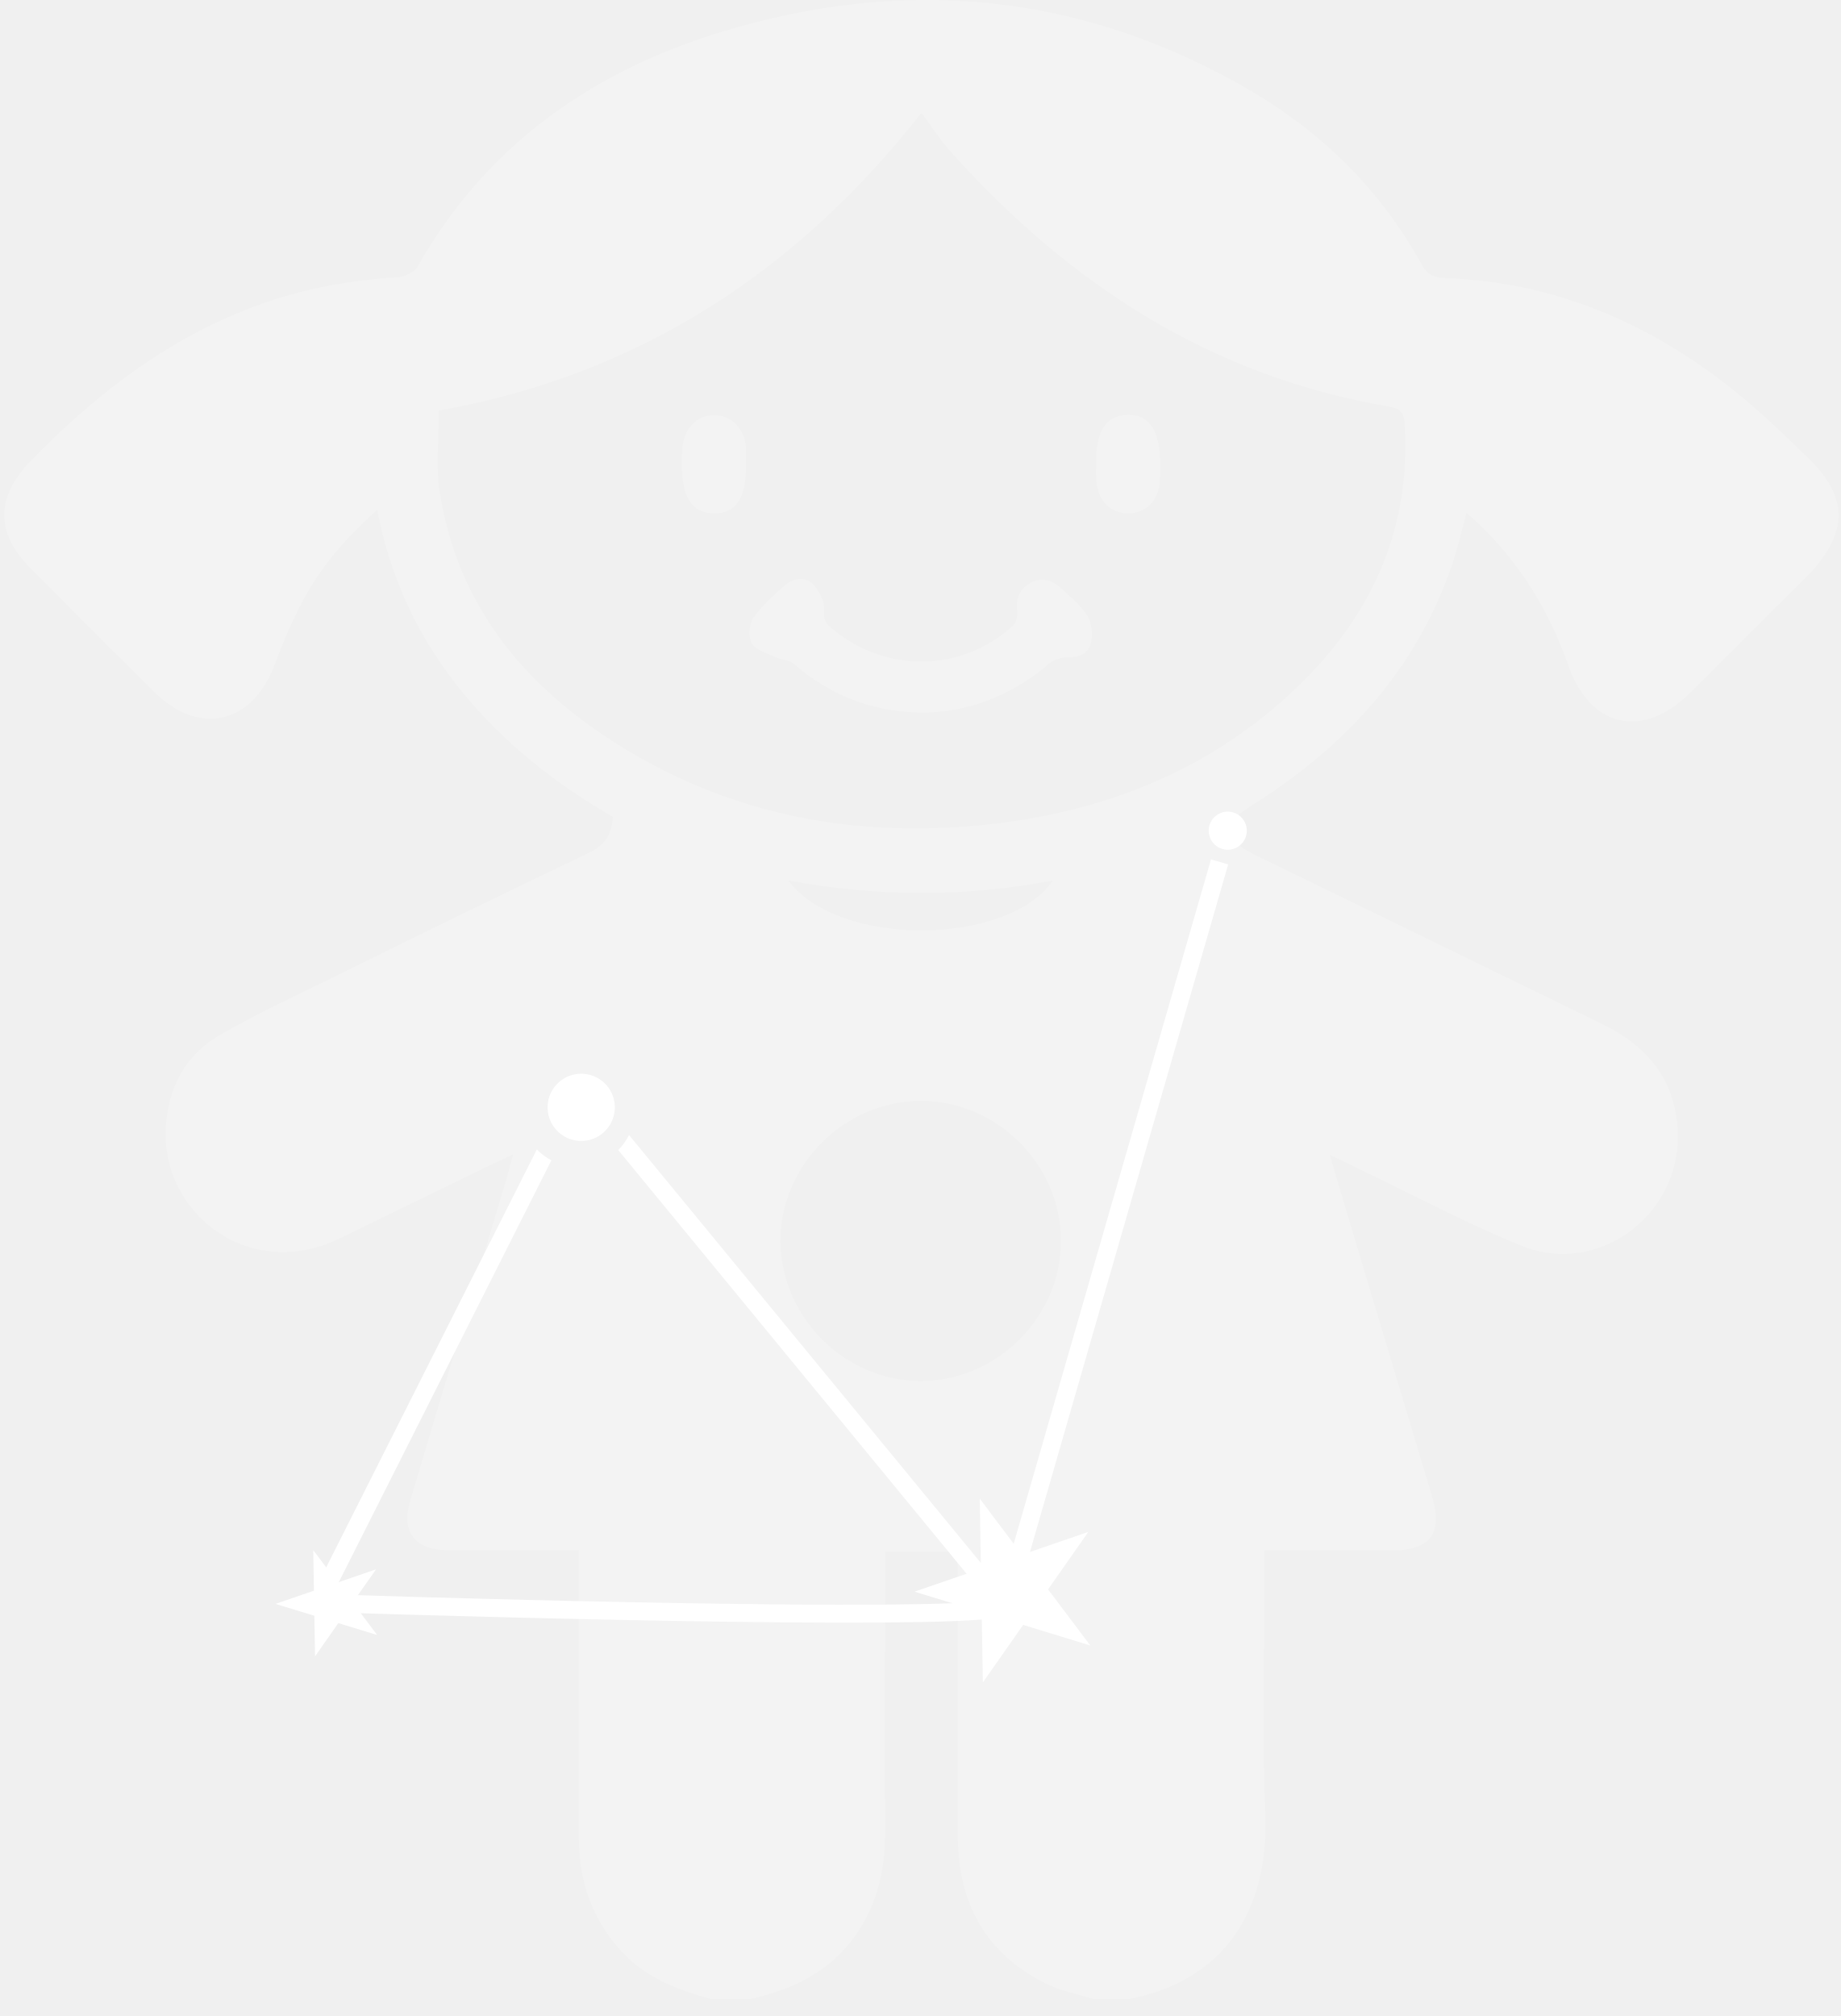
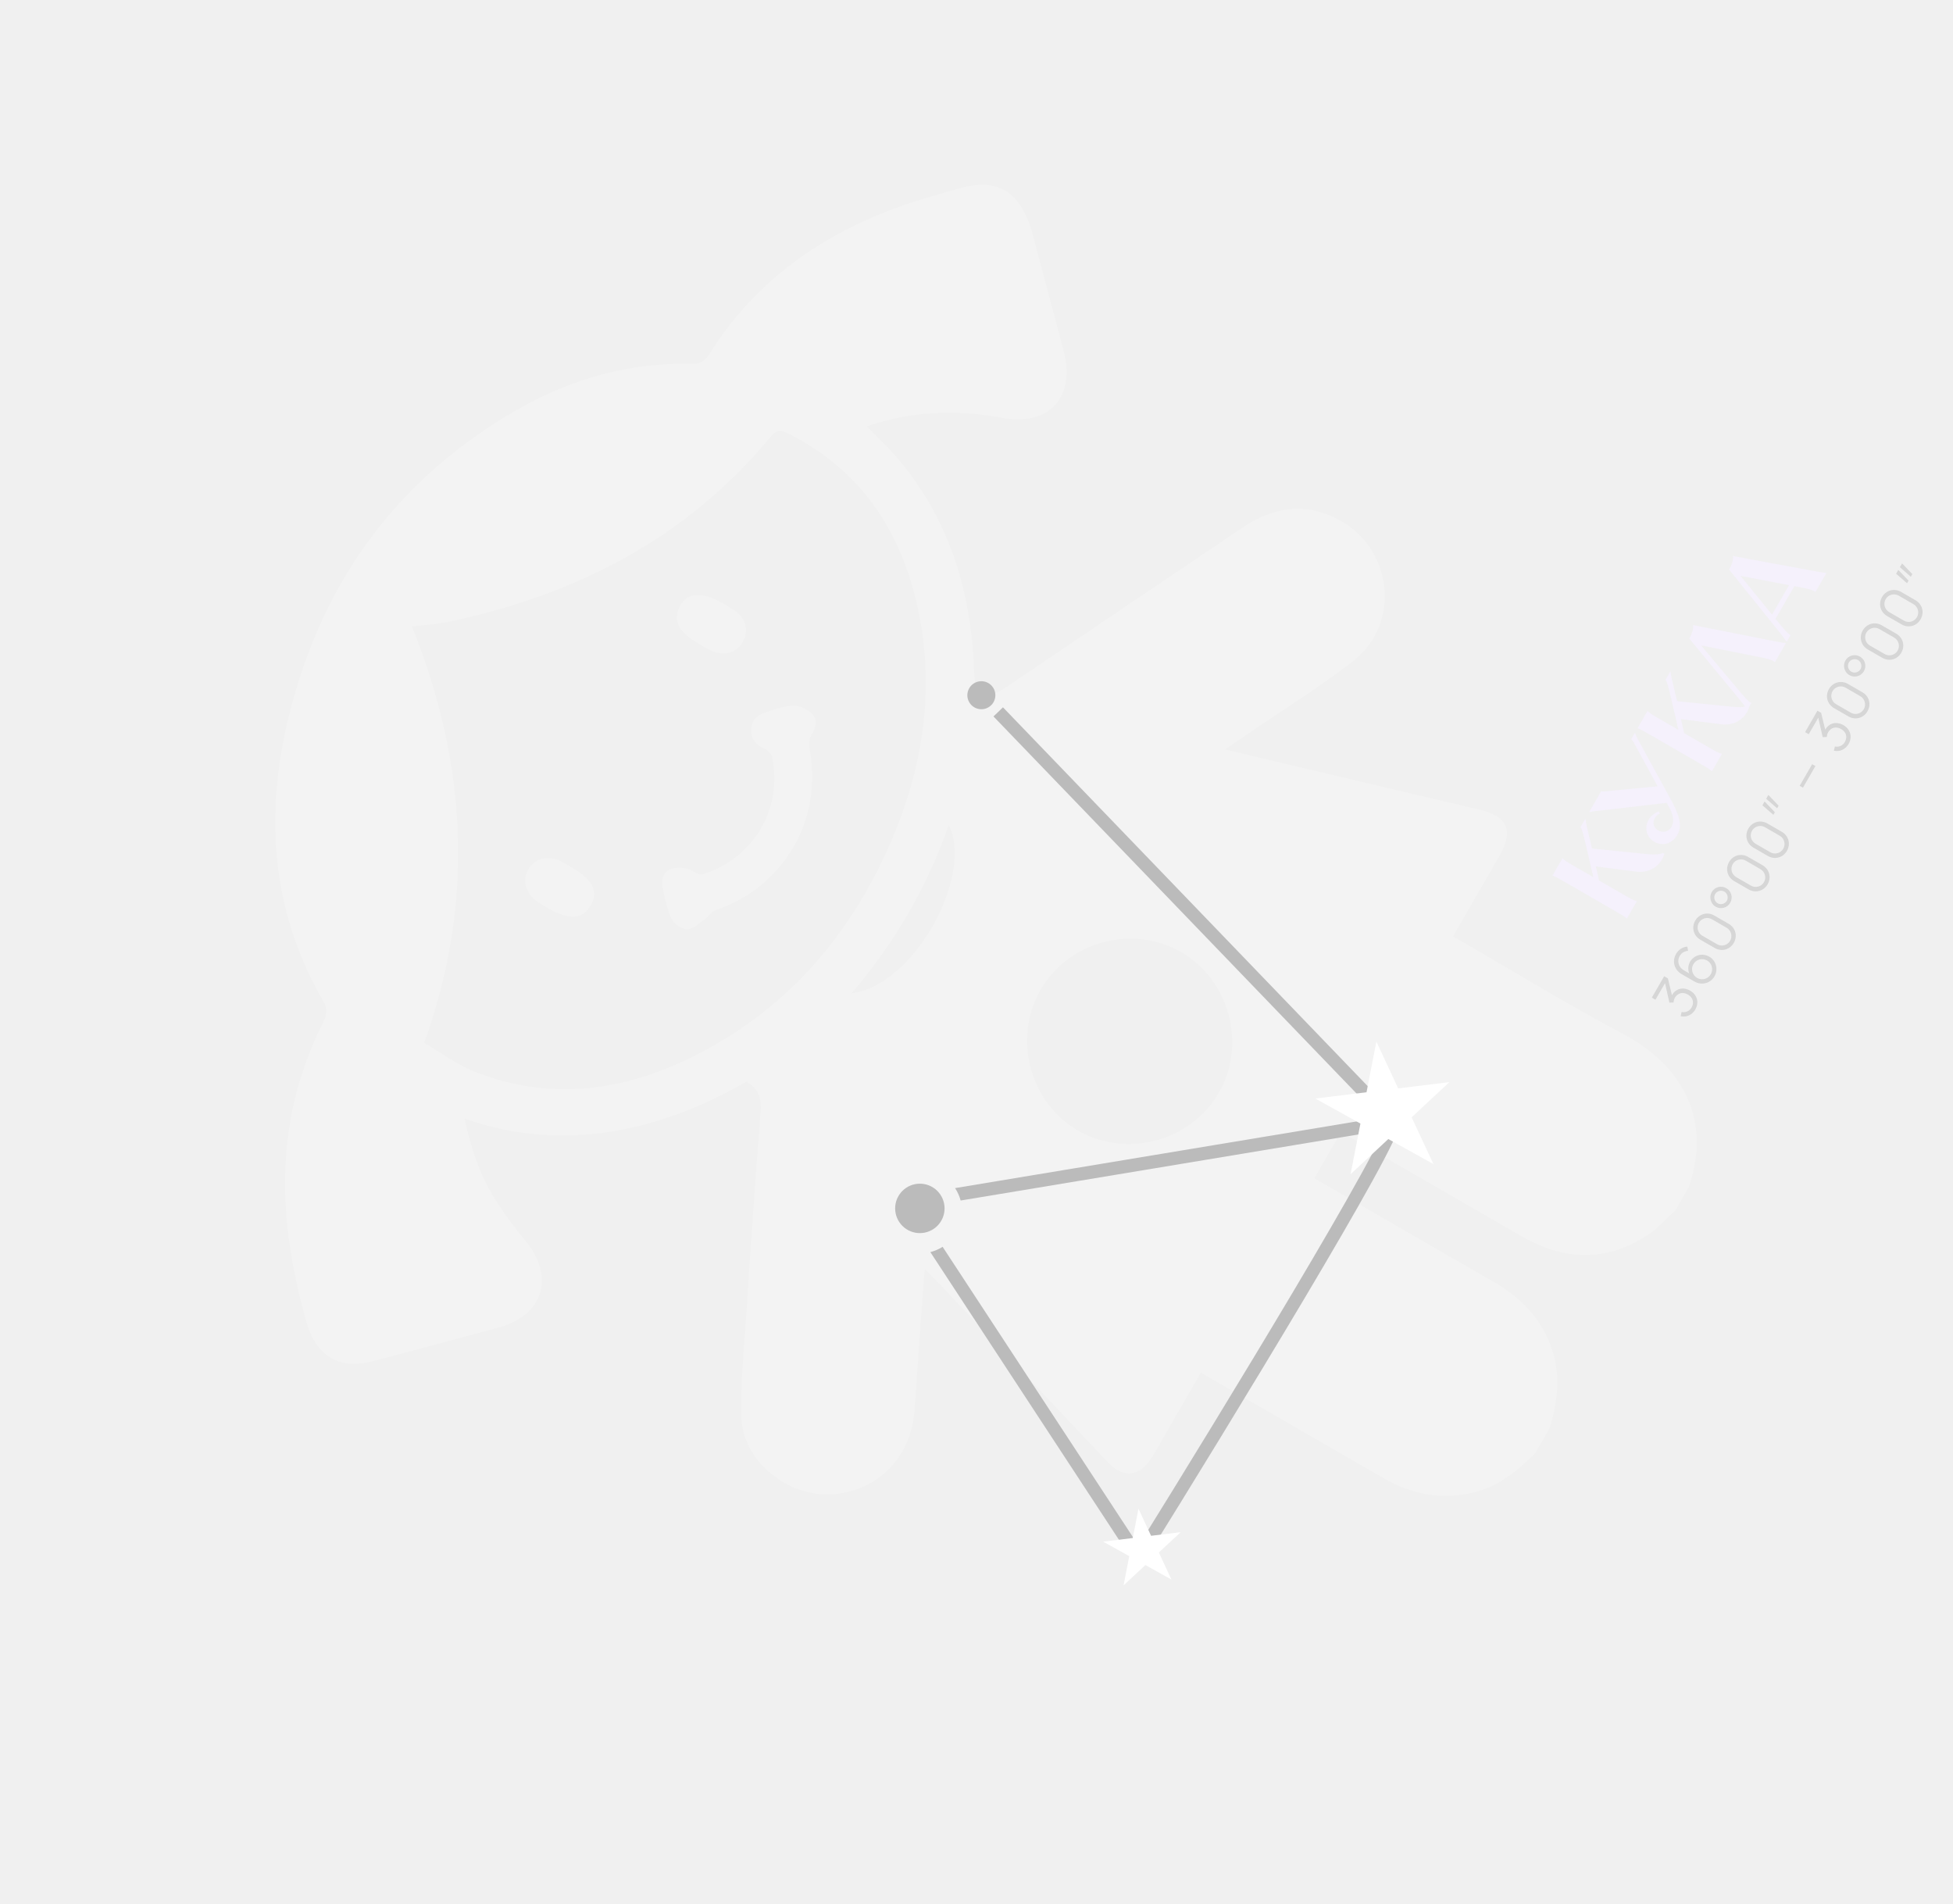
- <svg xmlns="http://www.w3.org/2000/svg" width="105" height="115" viewBox="0 0 105 115" fill="none">
+ <svg xmlns="http://www.w3.org/2000/svg" width="395" height="385" viewBox="0 0 395 385" fill="none">
+   <path opacity="0.8" d="M313.995 177.067L316.006 173.583L316.092 173.633C316.577 174.085 316.823 174.255 318.177 175.037L322.263 177.396L320.698 170.672C320.229 168.653 319.899 167.487 319.705 167.375L319.619 167.326L320.6 165.627L320.686 165.676C320.759 166.493 320.987 167.341 321.455 169.36L322 171.596L332.968 172.71C334.97 172.919 335.703 172.741 336.351 172.513L336.609 172.662C336.045 174.831 333.878 176.647 330.941 176.271L322.772 175.224L323.424 178.067L328.715 181.121C330.069 181.903 330.34 182.031 330.973 182.225L331.059 182.274L329.048 185.758L328.962 185.708C328.453 185.299 328.207 185.129 326.852 184.347L316.315 178.263C314.96 177.481 314.69 177.353 314.081 177.117L313.995 177.067ZM321.431 164.188L323.852 159.995L323.895 160.019C324.344 160.135 325.266 159.979 326.698 159.832L335.258 159.01L331.329 151.81C330.679 150.603 330.303 149.813 329.954 149.525L329.911 149.5L330.643 148.232L330.729 148.281C330.914 148.904 331.257 149.503 331.929 150.723L338.054 161.915C339.918 165.342 340.171 167.237 339.252 168.829C338.209 170.635 336.273 171.209 334.574 170.228C332.875 169.247 332.594 167.25 333.439 165.787C333.861 165.056 334.587 164.444 335.476 164.096L335.708 164.489C335.227 164.727 334.905 165.086 334.694 165.451C334.085 166.505 334.561 167.468 335.357 167.927C336.196 168.412 337.413 168.34 338.083 167.179C338.518 166.426 338.607 165.13 337.644 163.37L337.082 162.357L324.355 163.841C322.91 164.01 322.174 164.043 321.517 164.238L321.431 164.188ZM331.199 147.269L333.21 143.785L333.296 143.835C333.781 144.287 334.026 144.457 335.381 145.24L339.467 147.598L337.902 140.874C337.433 138.855 337.103 137.689 336.909 137.577L336.823 137.528L337.804 135.829L337.89 135.878C337.963 136.695 338.191 137.543 338.659 139.562L339.203 141.798L350.172 142.912C352.173 143.121 352.907 142.943 353.555 142.715L353.813 142.864C353.249 145.033 351.082 146.849 348.145 146.473L339.976 145.426L340.628 148.269L345.918 151.323C347.273 152.105 347.544 152.233 348.177 152.427L348.263 152.476L346.252 155.96L346.166 155.91C345.656 155.502 345.411 155.331 344.056 154.549L333.519 148.465C332.164 147.683 331.894 147.556 331.285 147.319L331.199 147.269ZM361.199 130.071L358.977 133.92L358.891 133.87C358.762 133.796 358.649 133.444 356.495 133.003L344.051 130.521L352.274 140.315C353.686 141.991 354.007 142.032 354.136 142.106L354.222 142.156L353.439 143.511L353.353 143.461C353.262 143.322 353.103 143.001 351.703 141.304L341.664 129.143C342.111 128.369 342.569 127.228 342.44 126.408L358.469 129.584C360.623 130.025 360.947 130.011 361.113 130.021L361.199 130.071ZM349.723 115.185C350.17 114.411 350.627 113.27 350.499 112.45L366.64 115.433C368.785 115.839 369.13 115.838 369.296 115.848L369.382 115.898L367.172 119.725L367.086 119.676C366.957 119.601 366.798 119.28 364.653 118.873L362.927 118.536L359.103 125.159L360.233 126.529C361.621 128.248 361.941 128.289 362.07 128.363L362.156 128.413L361.374 129.768L361.288 129.718C361.196 129.579 361.037 129.258 359.65 127.54L349.723 115.185ZM358.398 124.294L361.838 118.337L352.027 116.458L358.398 124.294Z" fill="#F6F1FF" />
+   <path opacity="0.5" d="M337.328 197.854L338.156 201.256C338.931 199.889 340.439 199.533 341.837 200.34C343.276 201.171 343.687 202.752 342.892 204.129C342.25 205.241 341.11 205.775 339.914 205.507L340.116 204.653C341.003 204.833 341.75 204.44 342.148 203.713C342.703 202.704 342.384 201.709 341.381 201.13C340.363 200.542 339.312 200.801 338.754 201.768C338.598 202.038 338.498 202.403 338.476 202.73L337.646 202.763L336.756 198.82L334.821 202.172L334.089 201.749L336.585 197.425L337.328 197.854ZM341.818 194.506C342.619 193.118 344.331 192.673 345.718 193.474C347.1 194.272 347.555 196.065 346.754 197.453C345.941 198.861 344.17 199.335 342.71 198.492L340.117 196.995C338.615 196.128 338.142 194.379 338.997 192.898C339.489 192.046 340.325 191.51 341.266 191.43L341.41 192.296C340.733 192.328 340.082 192.7 339.725 193.318C339.116 194.373 339.53 195.624 340.497 196.182L341.645 196.845C341.365 196.094 341.398 195.233 341.818 194.506ZM346.01 197.024C346.574 196.047 346.251 194.807 345.274 194.243C344.297 193.679 343.054 194.008 342.49 194.984C341.926 195.961 342.263 197.202 343.24 197.766C344.207 198.324 345.446 198 346.01 197.024ZM350.663 190.681C349.862 192.068 348.198 192.514 346.811 191.713L343.901 190.033C342.514 189.232 342.068 187.568 342.869 186.181C343.67 184.793 345.334 184.348 346.721 185.149L349.631 186.829C351.018 187.63 351.464 189.293 350.663 190.681ZM349.925 190.255C350.456 189.335 350.14 188.155 349.22 187.624L346.238 185.902C345.313 185.368 344.133 185.684 343.602 186.604C343.071 187.524 343.387 188.704 344.312 189.238L347.294 190.96C348.214 191.491 349.394 191.174 349.925 190.255ZM349.942 182.569C349.348 183.598 348.031 183.96 346.992 183.36C345.973 182.772 345.625 181.407 346.201 180.409C346.795 179.381 348.112 179.019 349.152 179.619C350.191 180.219 350.536 181.541 349.942 182.569ZM349.251 182.17C349.62 181.531 349.392 180.679 348.753 180.31C348.114 179.941 347.261 180.169 346.892 180.808C346.523 181.448 346.752 182.3 347.391 182.669C348.03 183.038 348.882 182.81 349.251 182.17ZM357.507 178.828C356.706 180.215 355.042 180.661 353.654 179.86L350.744 178.18C349.357 177.379 348.911 175.715 349.712 174.328C350.513 172.94 352.177 172.495 353.564 173.296L356.474 174.976C357.862 175.777 358.308 177.44 357.507 178.828ZM356.769 178.402C357.3 177.482 356.983 176.302 356.064 175.771L353.081 174.049C352.156 173.515 350.976 173.831 350.445 174.751C349.914 175.671 350.23 176.851 351.155 177.385L354.138 179.107C355.057 179.638 356.238 179.322 356.769 178.402ZM361.409 172.069C360.608 173.457 358.944 173.902 357.556 173.101L354.647 171.421C353.259 170.62 352.813 168.957 353.614 167.569C354.415 166.182 356.079 165.736 357.467 166.537L360.376 168.217C361.764 169.018 362.21 170.682 361.409 172.069ZM360.671 171.643C361.202 170.723 360.886 169.543 359.966 169.012L356.983 167.29C356.058 166.756 354.878 167.072 354.347 167.992C353.816 168.912 354.132 170.092 355.057 170.626L358.04 172.348C358.96 172.879 360.14 172.563 360.671 171.643ZM358.668 164.78L356.453 162.857L356.897 162.088L358.971 164.255L358.668 164.78ZM359.43 163.46L357.215 161.537L357.659 160.768L359.733 162.935L359.43 163.46ZM367.172 154.922L364.652 159.287L363.997 158.909L366.517 154.544L367.172 154.922ZM368.327 144.161L369.155 147.563C369.931 146.196 371.439 145.84 372.837 146.647C374.276 147.478 374.687 149.059 373.892 150.436C373.25 151.548 372.11 152.082 370.914 151.814L371.115 150.96C372.003 151.14 372.749 150.747 373.148 150.021C373.703 149.011 373.384 148.016 372.381 147.437C371.362 146.849 370.312 147.108 369.754 148.075C369.598 148.345 369.498 148.71 369.476 149.037L368.646 149.07L367.756 145.127L365.821 148.479L365.088 148.056L367.584 143.732L368.327 144.161ZM377.702 143.848C376.901 145.235 375.237 145.681 373.85 144.88L370.94 143.2C369.553 142.399 369.107 140.735 369.908 139.348C370.709 137.961 372.373 137.515 373.76 138.316L376.67 139.996C378.057 140.797 378.503 142.461 377.702 143.848ZM376.964 143.422C377.495 142.502 377.179 141.322 376.259 140.791L373.277 139.069C372.352 138.535 371.172 138.851 370.641 139.771C370.11 140.691 370.426 141.871 371.351 142.405L374.333 144.127C375.253 144.658 376.433 144.342 376.964 143.422ZM376.981 135.737C376.387 136.765 375.07 137.127 374.031 136.527C373.012 135.939 372.664 134.574 373.24 133.577C373.834 132.548 375.151 132.186 376.191 132.786C377.23 133.386 377.575 134.708 376.981 135.737ZM376.29 135.338C376.659 134.698 376.431 133.846 375.792 133.477C375.152 133.108 374.3 133.336 373.931 133.976C373.562 134.615 373.79 135.467 374.43 135.836C375.069 136.205 375.921 135.977 376.29 135.338ZM384.545 131.995C383.744 133.382 382.081 133.828 380.693 133.027L377.783 131.347C376.396 130.546 375.95 128.882 376.751 127.495C377.552 126.108 379.216 125.662 380.603 126.463L383.513 128.143C384.901 128.944 385.346 130.608 384.545 131.995ZM383.808 131.569C384.339 130.649 384.022 129.469 383.103 128.938L380.12 127.216C379.195 126.682 378.015 126.998 377.484 127.918C376.953 128.838 377.269 130.018 378.194 130.552L381.177 132.274C382.096 132.805 383.277 132.489 383.808 131.569ZM388.448 125.236C387.647 126.624 385.983 127.07 384.595 126.269L381.685 124.589C380.298 123.788 379.852 122.124 380.653 120.736C381.454 119.349 383.118 118.903 384.505 119.704L387.415 121.384C388.803 122.185 389.249 123.849 388.448 125.236ZM387.71 124.81C388.241 123.891 387.924 122.71 387.005 122.179L384.022 120.457C383.097 119.923 381.917 120.24 381.386 121.159C380.855 122.079 381.171 123.259 382.096 123.793L385.079 125.515C385.998 126.046 387.179 125.73 387.71 124.81ZM385.707 117.947L383.492 116.024L383.936 115.255L386.01 117.423L385.707 117.947ZM386.469 116.628L384.254 114.704L384.698 113.935L386.772 116.103L386.469 116.628Z" fill="#BBBBBB" />
  <g opacity="0.2">
-     <path d="M103.198 26.183C101.816 24.845 100.434 23.486 98.919 22.282C94.105 18.427 88.667 16.087 82.449 15.864C81.78 15.842 81.379 15.641 81.067 15.039C78.772 10.872 75.496 7.64 71.44 5.233C61.79 -0.45 51.538 -1.408 40.93 1.89C33.62 4.164 27.669 8.398 23.814 15.218C23.636 15.53 23.078 15.797 22.677 15.819C19.646 15.998 16.727 16.577 13.919 17.714C9.172 19.608 5.272 22.684 1.75 26.294C-0.233 28.344 -0.278 30.395 1.728 32.4C4.068 34.763 6.431 37.125 8.815 39.487C11.334 41.983 14.364 41.315 15.635 37.994C16.103 36.746 16.615 35.52 17.239 34.339C18.265 32.356 19.713 30.707 21.518 29.08C22.276 33.047 23.903 36.434 26.31 39.398C28.739 42.407 31.725 44.725 34.957 46.597C34.912 47.756 34.355 48.291 33.464 48.714C28.65 51.009 23.858 53.349 19.089 55.712C16.905 56.782 14.676 57.807 12.559 59.032C10.598 60.147 9.595 62.019 9.461 64.27C9.149 69.173 14.186 73.162 19.379 70.644C21.942 69.396 24.505 68.148 27.068 66.9C27.736 66.565 28.427 66.253 29.274 65.852C29.096 66.454 29.006 66.833 28.895 67.234C27.068 73.363 25.218 79.491 23.39 85.642C22.878 87.358 23.658 88.383 25.441 88.428C26.51 88.45 27.58 88.428 28.672 88.428H33.018V89.81C33.018 94.824 33.018 99.816 33.018 104.831C33.018 107.349 33.798 109.555 35.536 111.405C36.918 112.854 38.701 113.522 40.573 114.035H42.802C44.852 113.567 46.724 112.787 48.173 111.182C49.867 109.288 50.49 107.037 50.49 104.541C50.468 99.66 50.49 94.757 50.49 89.877V88.517H54.591C54.613 88.896 54.636 89.297 54.636 89.676C54.636 94.668 54.636 99.683 54.636 104.675C54.636 108.463 56.151 111.405 59.65 113.144C60.497 113.567 61.455 113.745 62.369 114.035H64.375C69.835 113.01 72.376 108.954 72.175 103.583C71.997 98.947 72.13 94.312 72.13 89.676V88.45C74.626 88.45 76.967 88.45 79.307 88.45C81.602 88.45 82.338 87.492 81.669 85.286C80.243 80.539 78.816 75.792 77.39 71.045C76.9 69.396 76.409 67.746 75.852 65.874C76.454 66.164 76.855 66.342 77.234 66.543C80.443 68.058 83.586 69.775 86.862 71.089C91.141 72.783 95.776 69.373 95.709 64.76C95.665 61.751 94.082 59.723 91.43 58.431C84.878 55.244 78.326 52.035 71.752 48.848C70.949 48.447 70.102 48.023 70.236 47.087C70.303 46.619 71.061 46.173 71.573 45.839C76.766 42.541 80.733 38.239 82.783 32.356C83.118 31.375 83.363 30.35 83.653 29.258C83.92 29.481 84.054 29.592 84.187 29.726C86.639 32.022 88.355 34.785 89.469 37.972C90.717 41.538 93.748 42.184 96.422 39.51C98.673 37.259 100.947 35.008 103.198 32.757C105.426 30.372 105.448 28.367 103.198 26.183ZM52.496 62.799C56.842 62.777 60.519 66.409 60.519 70.777C60.542 75.123 56.842 78.8 52.496 78.778C48.173 78.756 44.585 75.168 44.518 70.844C44.495 66.498 48.128 62.821 52.496 62.799ZM44.964 50.229C50.089 51.165 54.992 51.188 60.051 50.229C57.6 53.907 47.905 54.13 44.964 50.229ZM73.423 39.733C68.632 44.078 62.859 46.307 56.463 47.02C48.953 47.845 41.843 46.575 35.358 42.541C29.942 39.175 26.109 34.584 25.084 28.077C24.839 26.561 25.04 25.001 25.04 23.419C36.406 21.391 45.431 15.53 52.563 6.437C53.142 7.217 53.655 8.019 54.301 8.732C61.054 16.243 69.122 21.48 79.262 23.196C79.908 23.308 80.087 23.575 80.131 24.199C80.51 30.506 77.992 35.587 73.423 39.733Z" fill="white" />
-     <path d="M52.407 40.646C49.688 40.579 47.325 39.643 45.275 37.861C45.008 37.638 44.562 37.638 44.227 37.482C43.76 37.259 43.136 37.103 42.89 36.702C42.667 36.345 42.734 35.609 42.957 35.275C43.447 34.562 44.116 33.96 44.785 33.381C45.275 32.958 45.944 32.868 46.389 33.336C46.746 33.715 47.058 34.339 47.013 34.83C46.969 35.342 47.102 35.565 47.437 35.832C50.49 38.418 54.836 38.373 57.778 35.699C57.956 35.543 58.045 35.164 58.023 34.919C57.934 34.25 58.09 33.693 58.669 33.314C59.293 32.913 59.917 33.024 60.452 33.492C61.009 34.005 61.633 34.495 62.034 35.142C62.302 35.565 62.346 36.256 62.213 36.746C62.034 37.348 61.432 37.526 60.786 37.504C60.474 37.504 60.073 37.66 59.806 37.883C57.733 39.688 55.036 40.713 52.407 40.646Z" fill="white" />
-     <path d="M42.556 26.561C42.556 28.433 41.977 29.302 40.729 29.28C39.481 29.28 38.901 28.388 38.901 26.539C38.901 26.204 38.901 25.87 38.924 25.536C39.035 24.422 39.77 23.664 40.751 23.686C41.732 23.686 42.489 24.466 42.556 25.558C42.556 25.892 42.556 26.227 42.556 26.561Z" fill="white" />
-     <path d="M62.525 26.473C62.503 24.578 63.082 23.709 64.308 23.665C65.556 23.62 66.18 24.556 66.18 26.495C66.18 26.829 66.18 27.164 66.158 27.498C66.069 28.568 65.378 29.259 64.397 29.281C63.372 29.303 62.636 28.59 62.547 27.476C62.503 27.141 62.525 26.807 62.525 26.473Z" fill="white" />
+     <path d="M193.841 38.145C189.023 39.521 184.156 40.868 179.466 42.72C164.495 48.559 152.131 57.781 143.527 71.521C142.606 73 141.631 73.644 139.867 73.564C127.472 73.315 115.913 76.497 105.198 82.514C79.803 96.885 64.285 118.768 57.908 147.002C53.514 166.458 55.317 185.401 65.682 202.985C66.154 203.794 66.031 205.399 65.559 206.334C62.013 213.405 59.517 220.747 58.423 228.564C56.514 241.743 58.372 254.55 61.932 267.199C63.974 274.346 68.543 277.118 75.681 275.205C84.06 273.002 92.468 270.749 100.905 268.446C109.818 266.015 112.258 258.305 106.42 251.113C104.214 248.431 102.116 245.677 100.264 242.731C97.124 237.833 95.29 232.416 93.97 226.223C103.909 229.682 113.672 230.424 123.496 228.854C133.449 227.292 142.569 223.573 151.003 218.72C153.56 220.331 154.041 222.285 153.836 224.848C152.744 238.7 151.782 252.561 150.899 266.4C150.468 272.722 149.878 279.086 149.885 285.46C149.845 291.337 152.762 296.039 157.667 299.273C168.324 306.364 183.887 300.196 184.969 285.198C185.492 277.789 186.015 270.381 186.537 262.972C186.654 261.027 186.85 259.062 187.048 256.629C188.174 257.815 188.913 258.51 189.673 259.284C201.121 271.391 212.54 283.549 224.039 295.686C227.243 299.078 230.572 298.654 232.996 294.689C234.44 292.304 235.783 289.861 237.206 287.397L242.867 277.591L245.985 279.391C257.3 285.924 268.564 292.427 279.879 298.96C285.561 302.241 291.556 303.355 297.994 301.842C303.063 300.612 306.894 297.46 310.49 293.903L313.393 288.874C315.008 283.638 315.687 278.398 313.953 273.039C311.885 266.749 307.619 262.409 301.987 259.157C290.945 252.849 279.911 246.411 268.898 240.053L265.83 238.282L271.173 229.029C272.057 229.472 272.991 229.945 273.846 230.438C285.11 236.942 296.425 243.474 307.689 249.978C316.238 254.913 324.85 255.326 333.331 249.696C335.39 248.336 337.04 246.406 338.884 244.722L341.497 240.196C346.297 226.54 340.455 215.523 328.074 208.979C317.382 203.342 307.097 197.001 296.637 190.963L293.871 189.366C297.123 183.734 300.171 178.453 303.22 173.173C306.21 167.994 305.006 165.086 299.157 163.72C286.587 160.754 274.018 157.788 261.448 154.823C257.088 153.781 252.728 152.738 247.778 151.557C249.216 150.576 250.141 149.904 251.087 149.31C258.688 144.043 266.653 139.188 273.888 133.509C283.285 126.06 281.63 111.158 271.133 105.299C264.286 101.48 257.649 102.408 251.277 106.709C235.55 117.341 219.773 127.945 204.017 138.628C202.066 139.916 200.008 141.275 198.07 139.754C197.101 138.993 197.082 136.703 196.996 135.111C196.318 119.097 191.78 104.542 181.176 92.251C179.398 90.219 177.405 88.331 175.318 86.254C176.169 85.941 176.595 85.784 177.071 85.657C185.444 83.116 193.915 82.844 202.558 84.481C212.23 86.311 217.637 80.313 215.086 70.795C212.94 62.783 210.822 54.722 208.675 46.71C206.198 38.575 201.701 35.912 193.841 38.145ZM210.412 200.251C216.023 190.416 229.01 186.851 238.867 192.542C248.702 198.153 252.18 211.291 246.468 221.068C240.785 230.795 228.014 234.217 218.172 228.735C208.336 223.124 204.771 210.137 210.412 200.251ZM172.236 200.874C181.026 190.527 187.464 179.493 191.892 166.829C196.996 177.151 184.869 199.317 172.236 200.874ZM185.627 122.982C189.191 139.455 186.7 155.383 179.976 170.745C172.053 188.766 159.924 203.153 142.374 212.531C127.725 220.367 112.372 223.035 96.353 216.871C92.614 215.45 89.355 212.965 85.785 210.904C96.016 182.615 94.548 154.613 83.322 126.675C85.837 126.384 88.315 126.272 90.766 125.743C116.51 120.29 138.838 108.909 155.92 88.264C157.014 86.951 157.849 86.897 159.315 87.609C174.04 94.971 182.225 107.273 185.627 122.982Z" fill="white" />
+     <path d="M160.31 171.593C156.617 177.641 151.428 181.752 144.733 184.056C143.882 184.369 143.302 185.375 142.514 185.926C141.401 186.692 140.236 187.897 139.012 187.927C137.917 187.966 136.345 186.857 135.881 185.918C134.91 183.883 134.423 181.59 133.987 179.327C133.67 177.669 134.34 176.044 135.977 175.648C137.296 175.337 139.111 175.446 140.159 176.185C141.258 176.954 141.935 176.942 142.974 176.536C152.784 173.015 158.345 163.151 156.143 153.029C156.024 152.423 155.285 151.728 154.703 151.459C153.078 150.789 152.024 149.712 151.924 147.911C151.832 145.98 152.896 144.717 154.649 144.12C156.531 143.53 158.451 142.761 160.432 142.698C161.735 142.646 163.352 143.446 164.285 144.386C165.41 145.572 165.028 147.162 164.136 148.592C163.73 149.296 163.559 150.404 163.714 151.298C165.087 158.326 163.887 165.747 160.31 171.593Z" fill="white" />
+     <path d="M115.695 175.471C119.919 177.91 121.125 180.35 119.449 183.137C117.823 185.953 115.057 186.099 110.883 183.69C110.129 183.254 109.375 182.819 108.649 182.333C106.28 180.63 105.528 177.983 106.856 175.799C108.134 173.587 110.881 172.893 113.432 174.165C114.186 174.6 114.941 175.036 115.695 175.471Z" fill="white" />
+     <path d="M141.508 130.298C137.205 127.88 135.998 125.441 137.494 122.617C139.02 119.743 141.945 119.554 146.32 122.08C147.074 122.515 147.828 122.951 148.554 123.437C150.851 125.031 151.51 127.49 150.283 129.732C148.998 132.074 146.431 132.805 143.8 131.554C142.988 131.219 142.262 130.734 141.508 130.298Z" fill="white" />
  </g>
-   <path fill-rule="evenodd" clip-rule="evenodd" d="M17.7 91.208L17.34 91.921L18.139 91.948C24.457 92.156 33.998 92.415 42.088 92.517C46.133 92.568 49.82 92.579 52.562 92.526C53.931 92.499 55.073 92.455 55.908 92.391C56.324 92.36 56.674 92.322 56.943 92.277C57.077 92.254 57.201 92.228 57.307 92.196C57.398 92.169 57.537 92.121 57.652 92.027L57.774 91.926L57.818 91.774L70.06 49.308L69.079 49.025L57.106 90.559L35.884 64.747C35.725 65.066 35.515 65.355 35.266 65.603L56.41 91.32C56.243 91.339 56.05 91.357 55.83 91.373C55.024 91.435 53.905 91.478 52.542 91.505C49.816 91.558 46.143 91.547 42.101 91.496C34.354 91.398 25.272 91.156 18.972 90.953L31.454 66.188C31.144 66.026 30.864 65.816 30.623 65.568L17.7 91.208Z" fill="white" />
-   <circle cx="33.154" cy="63.167" r="1.918" transform="rotate(92.9628 33.1541 63.1671)" fill="white" />
-   <circle cx="70.035" cy="47.386" r="1.087" transform="rotate(92.9628 70.0349 47.386)" fill="white" />
-   <path d="M62.084 87.384L59.786 90.664L62.195 93.864L58.365 92.691L56.067 95.971L55.999 91.967L52.169 90.794L55.956 89.492L55.888 85.487L58.297 88.687L62.084 87.384Z" fill="white" />
-   <path d="M21.45 89.521L20.121 91.416L21.514 93.266L19.3 92.588L17.972 94.484L17.932 92.169L15.719 91.492L17.908 90.739L17.868 88.424L19.261 90.274L21.45 89.521Z" fill="white" />
+   <path fill-rule="evenodd" clip-rule="evenodd" d="M229.184 315.774L230.326 317.515L231.426 315.747C240.125 301.763 253.139 280.572 263.909 262.449C269.293 253.389 274.123 245.085 277.574 238.828C279.297 235.702 280.687 233.07 281.63 231.103C282.1 230.122 282.472 229.283 282.72 228.618C282.843 228.287 282.945 227.973 283.012 227.691C283.069 227.451 283.142 227.075 283.079 226.692L283.011 226.285L282.725 225.987L202.851 143.041L200.935 144.887L279.055 226.012L193.163 240.272C193.677 241.046 194.056 241.896 194.292 242.781L279.865 228.574C279.691 228.975 279.48 229.435 279.231 229.952C278.321 231.851 276.96 234.431 275.244 237.543C271.814 243.762 267.002 252.036 261.622 261.09C251.309 278.444 238.931 298.621 230.267 312.573L190.647 252.144C189.878 252.633 189.039 252.992 188.166 253.212L229.184 315.774Z" fill="#BBBBBB" />
+   <circle cx="186.044" cy="244.374" r="4.998" transform="rotate(32.9628 186.044 244.374)" fill="#BBBBBB" />
+   <circle cx="198.483" cy="140.596" r="2.833" transform="rotate(32.9628 198.483 140.596)" fill="#BBBBBB" />
+   <path d="M278.379 210.645L282.785 220.104L293.143 218.836L285.509 225.95L289.915 235.409L280.79 230.347L273.156 237.461L275.151 227.218L266.026 222.155L276.384 220.887L278.379 210.645Z" fill="white" />
+   <path d="M230.261 305.116L232.808 310.584L238.795 309.851L234.382 313.962L236.929 319.429L231.655 316.503L227.243 320.615L228.396 314.695L223.122 311.769L229.108 311.036L230.261 305.116Z" fill="white" />
</svg>
